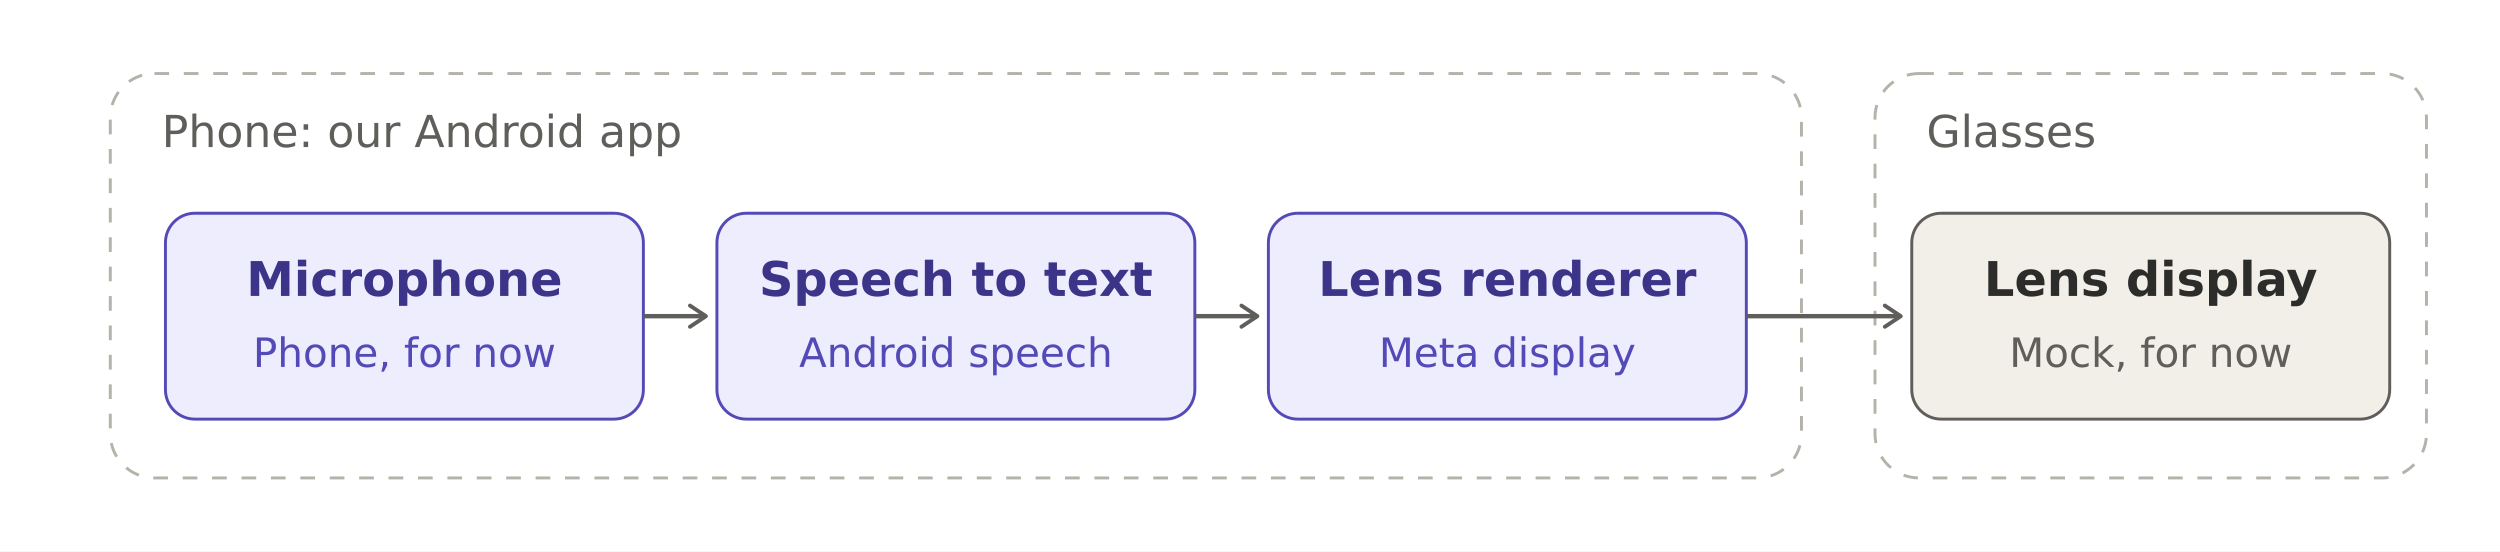
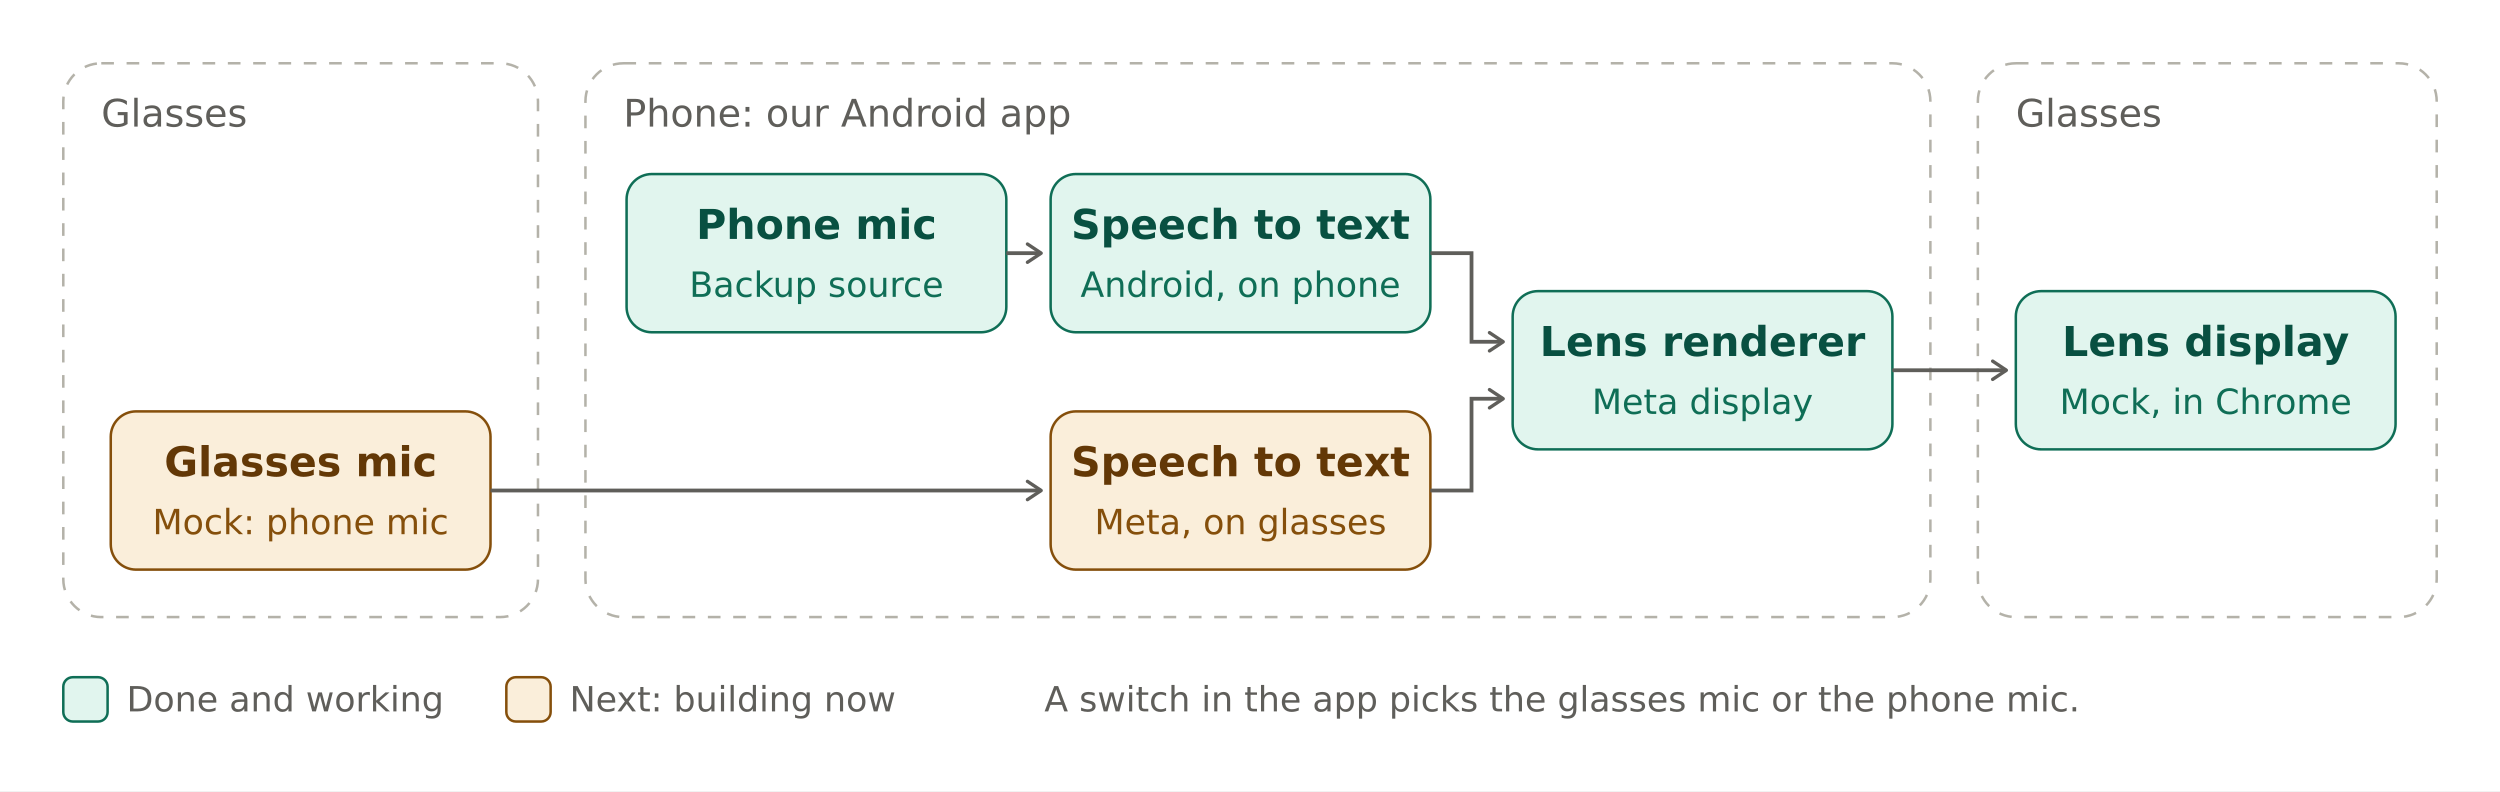
- <svg xmlns="http://www.w3.org/2000/svg" width="1360" height="300" viewBox="0 0 680 150" font-family="DejaVu Sans, Arial, sans-serif">
+ <svg xmlns="http://www.w3.org/2000/svg" width="1580" height="500" viewBox="0 0 790 250" font-family="DejaVu Sans, Arial, sans-serif">
  <defs>
    <marker id="arrow" viewBox="0 0 10 10" refX="8" refY="5" markerWidth="6" markerHeight="6" orient="auto-start-reverse">
      <path d="M2 1L8 5L2 9" fill="none" stroke="#5F5E5A" stroke-width="1.5" stroke-linecap="round" stroke-linejoin="round" />
    </marker>
    <style>
      .ct { fill: none; stroke: #B4B2A9; stroke-width: 0.8; stroke-dasharray: 4 4; }
      .cl { font-size: 12px; fill: #5F5E5A; }
+       .lg { font-size: 11px; fill: #5F5E5A; dominant-baseline: central; }
      .t { font-size: 13px; font-weight: bold; text-anchor: middle; dominant-baseline: central; }
      .s { font-size: 11px; text-anchor: middle; dominant-baseline: central; }
-       .gray rect { fill: #F1EFE8; stroke: #5F5E5A; stroke-width: 0.8; } .gray .t { fill: #2C2C2A; } .gray .s { fill: #5F5E5A; }
-       .purple rect { fill: #EEEDFE; stroke: #534AB7; stroke-width: 0.8; } .purple .t { fill: #3C3489; } .purple .s { fill: #534AB7; }
+       .done rect { fill: #E1F5EE; stroke: #0F6E56; stroke-width: 0.8; } .done .t { fill: #085041; } .done .s { fill: #0F6E56; }
+       .next rect { fill: #FAEEDA; stroke: #854F0B; stroke-width: 0.8; } .next .t { fill: #633806; } .next .s { fill: #854F0B; }
      .a { stroke: #5F5E5A; stroke-width: 1.2; fill: none; }
    </style>
  </defs>
-   <rect width="680" height="150" fill="#FFFFFF" />
-   <rect class="ct" x="30" y="20" width="460" height="110" rx="12" />
-   <text class="cl" x="44" y="40">Phone: our Android app</text>
-   <rect class="ct" x="510" y="20" width="150" height="110" rx="12" />
-   <text class="cl" x="524" y="40">Glasses</text>
-   <g class="purple">
-     <rect x="45" y="58" width="130" height="56" rx="8" />
-     <text class="t" x="110" y="76">Microphone</text>
-     <text class="s" x="110" y="96">Phone, for now</text>
+   <rect width="790" height="250" fill="#FFFFFF" />
+   <rect class="ct" x="20" y="20" width="150" height="175" rx="12" />
+   <text class="cl" x="32" y="40">Glasses</text>
+   <rect class="ct" x="185" y="20" width="425" height="175" rx="12" />
+   <text class="cl" x="197" y="40">Phone: our Android app</text>
+   <rect class="ct" x="625" y="20" width="145" height="175" rx="12" />
+   <text class="cl" x="637" y="40">Glasses</text>
+   <g class="done">
+     <rect x="198" y="55" width="120" height="50" rx="8" />
+     <text class="t" x="258" y="71">Phone mic</text>
+     <text class="s" x="258" y="90">Backup source</text>
  </g>
-   <g class="purple">
-     <rect x="195" y="58" width="130" height="56" rx="8" />
-     <text class="t" x="260" y="76">Speech to text</text>
-     <text class="s" x="260" y="96">Android speech</text>
+   <g class="done">
+     <rect x="332" y="55" width="120" height="50" rx="8" />
+     <text class="t" x="392" y="71">Speech to text</text>
+     <text class="s" x="392" y="90">Android, on phone</text>
  </g>
-   <g class="purple">
-     <rect x="345" y="58" width="130" height="56" rx="8" />
-     <text class="t" x="410" y="76">Lens renderer</text>
-     <text class="s" x="410" y="96">Meta display</text>
+   <g class="next">
+     <rect x="35" y="130" width="120" height="50" rx="8" />
+     <text class="t" x="95" y="146">Glasses mic</text>
+     <text class="s" x="95" y="165">Mock: phone mic</text>
  </g>
-   <g class="gray">
-     <rect x="520" y="58" width="130" height="56" rx="8" />
-     <text class="t" x="585" y="76">Lens display</text>
-     <text class="s" x="585" y="96">Mock, for now</text>
+   <g class="next">
+     <rect x="332" y="130" width="120" height="50" rx="8" />
+     <text class="t" x="392" y="146">Speech to text</text>
+     <text class="s" x="392" y="165">Meta, on glasses</text>
  </g>
-   <line class="a" x1="175" y1="86" x2="192" y2="86" marker-end="url(#arrow)" />
-   <line class="a" x1="325" y1="86" x2="342" y2="86" marker-end="url(#arrow)" />
-   <line class="a" x1="475" y1="86" x2="517" y2="86" marker-end="url(#arrow)" />
+   <g class="done">
+     <rect x="478" y="92" width="120" height="50" rx="8" />
+     <text class="t" x="538" y="108">Lens renderer</text>
+     <text class="s" x="538" y="127">Meta display</text>
+   </g>
+   <g class="done">
+     <rect x="637" y="92" width="120" height="50" rx="8" />
+     <text class="t" x="697" y="108">Lens display</text>
+     <text class="s" x="697" y="127">Mock, in Chrome</text>
+   </g>
+   <line class="a" x1="318" y1="80" x2="329" y2="80" marker-end="url(#arrow)" />
+   <line class="a" x1="155" y1="155" x2="329" y2="155" marker-end="url(#arrow)" />
+   <path class="a" d="M452 80 L465 80 L465 108 L475 108" marker-end="url(#arrow)" />
+   <path class="a" d="M452 155 L465 155 L465 126 L475 126" marker-end="url(#arrow)" />
+   <line class="a" x1="598" y1="117" x2="634" y2="117" marker-end="url(#arrow)" />
+   <g class="done">
+     <rect x="20" y="214" width="14" height="14" rx="3" />
+   </g>
+   <text class="lg" x="40" y="221">Done and working</text>
+   <g class="next">
+     <rect x="160" y="214" width="14" height="14" rx="3" />
+   </g>
+   <text class="lg" x="180" y="221">Next: building now</text>
+   <text class="lg" x="330" y="221">A switch in the app picks the glasses mic or the phone mic.</text>
</svg>
